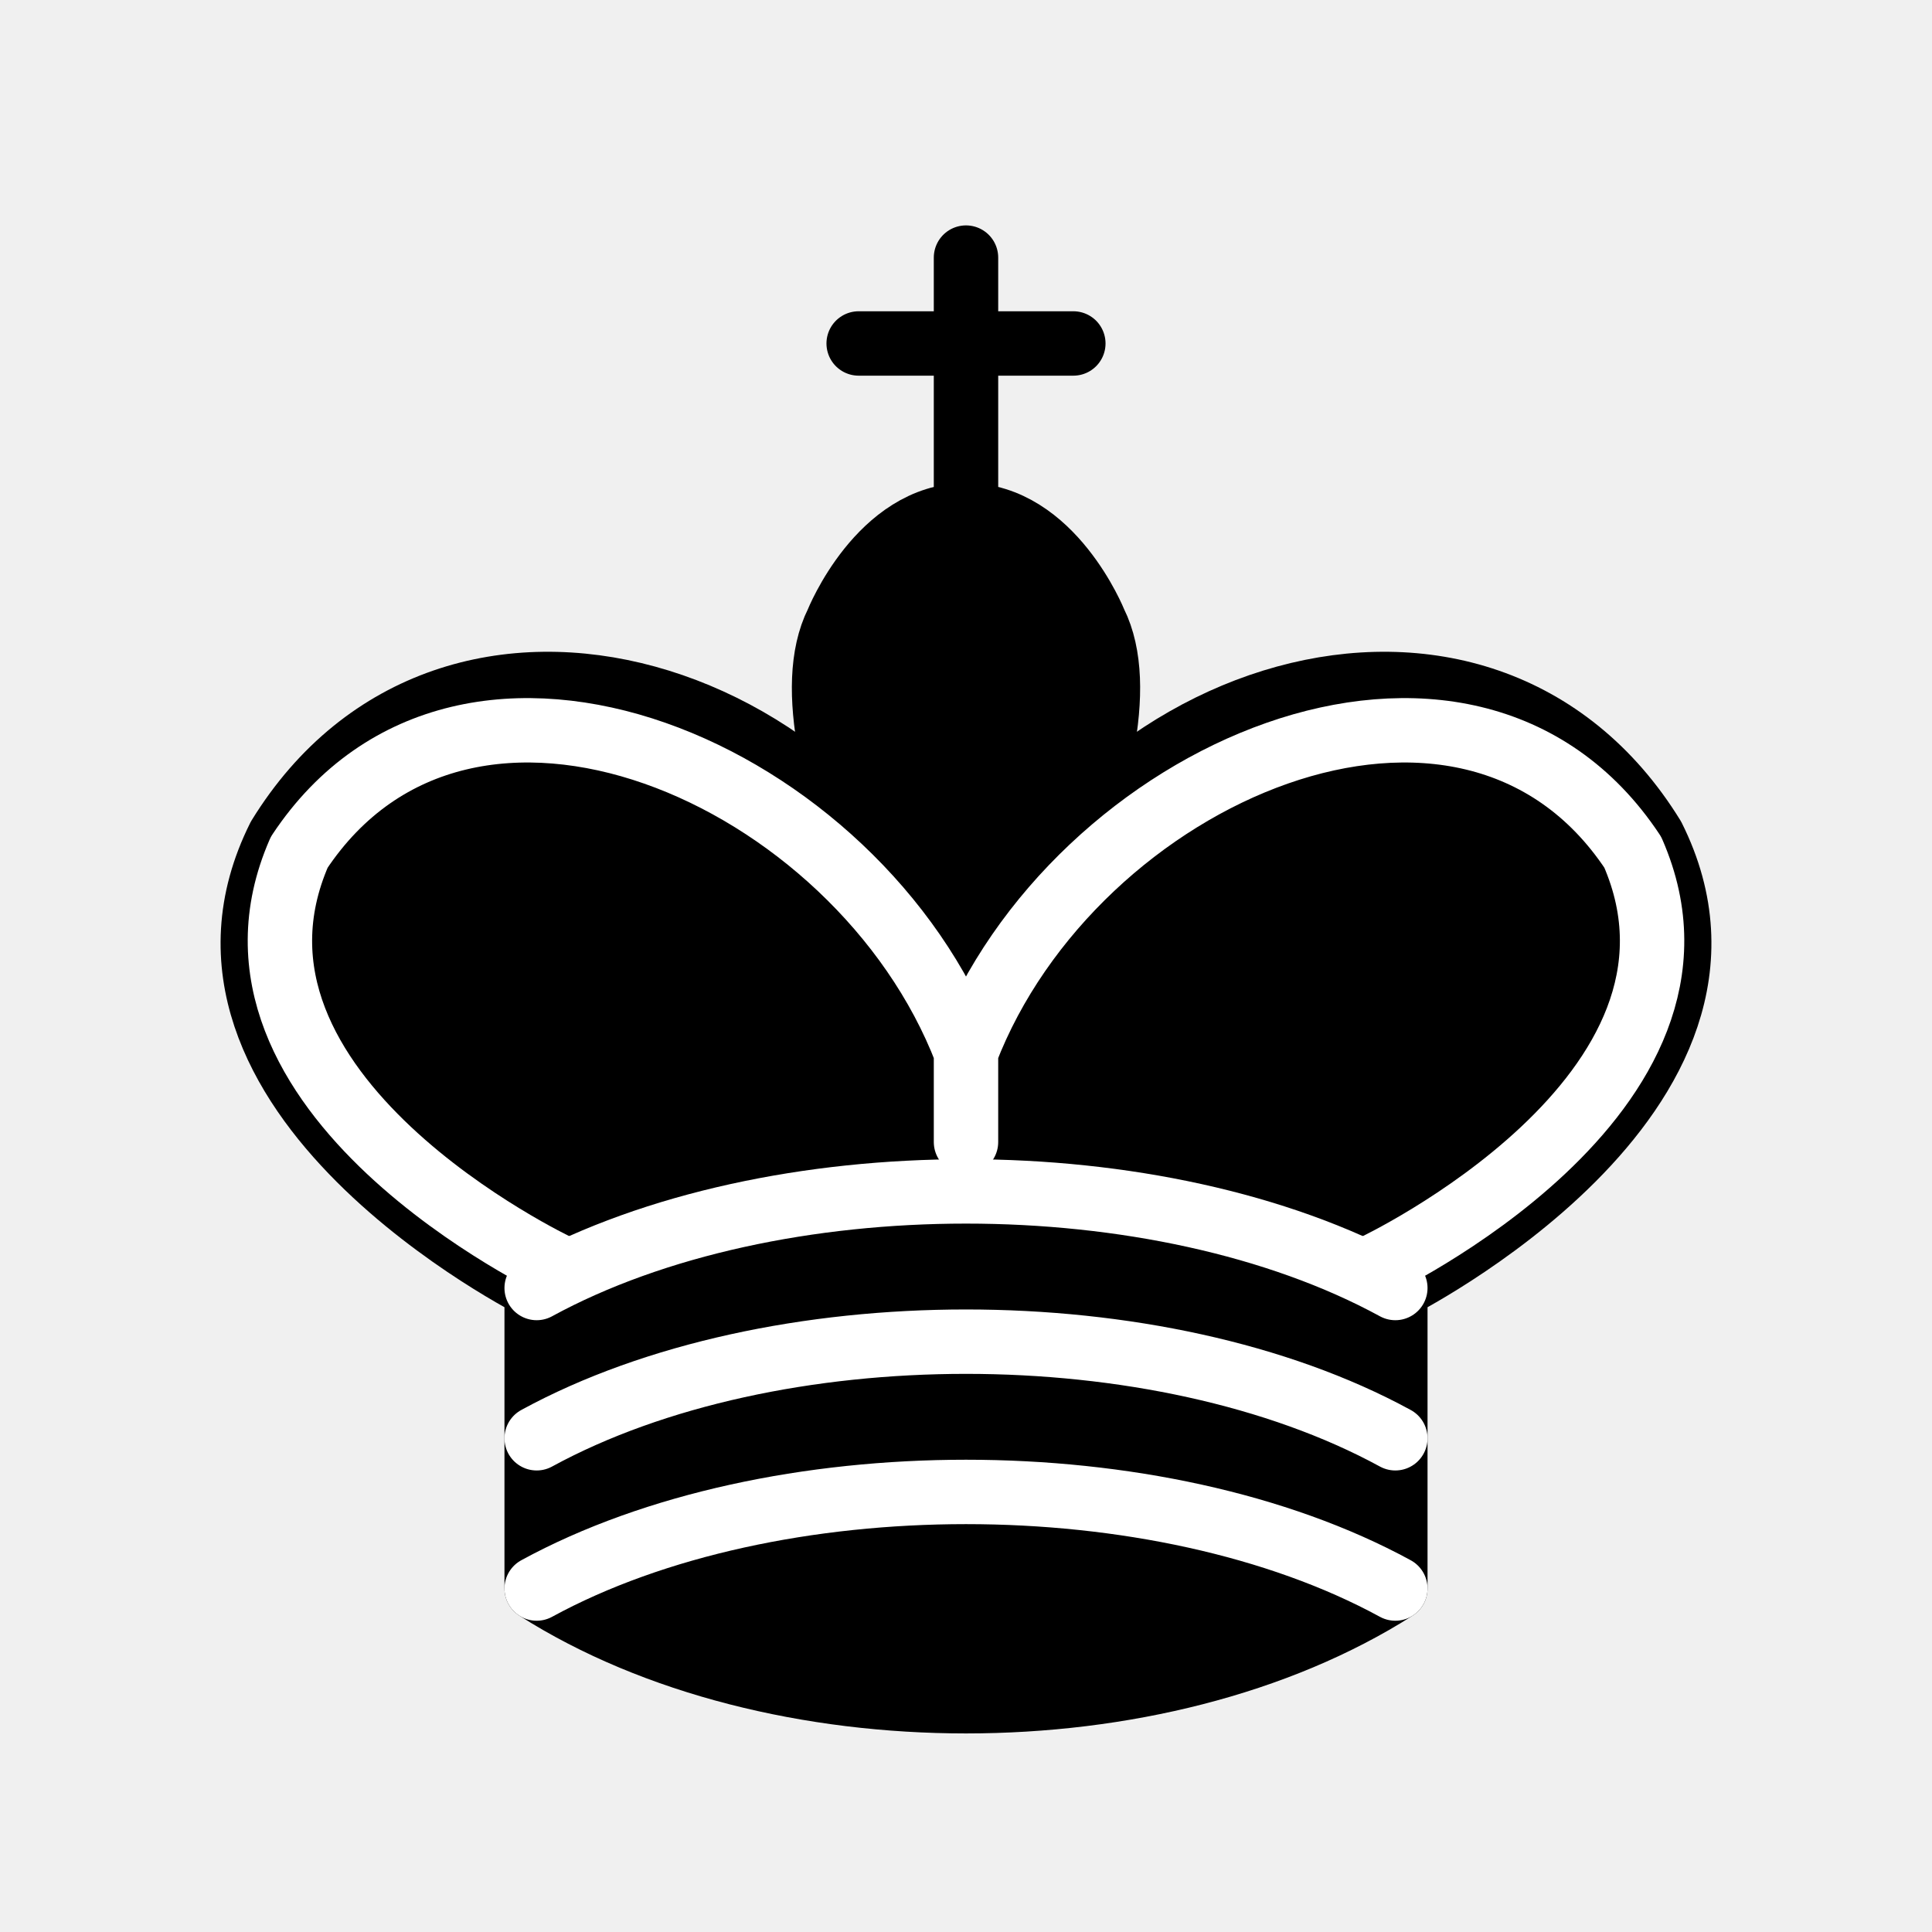
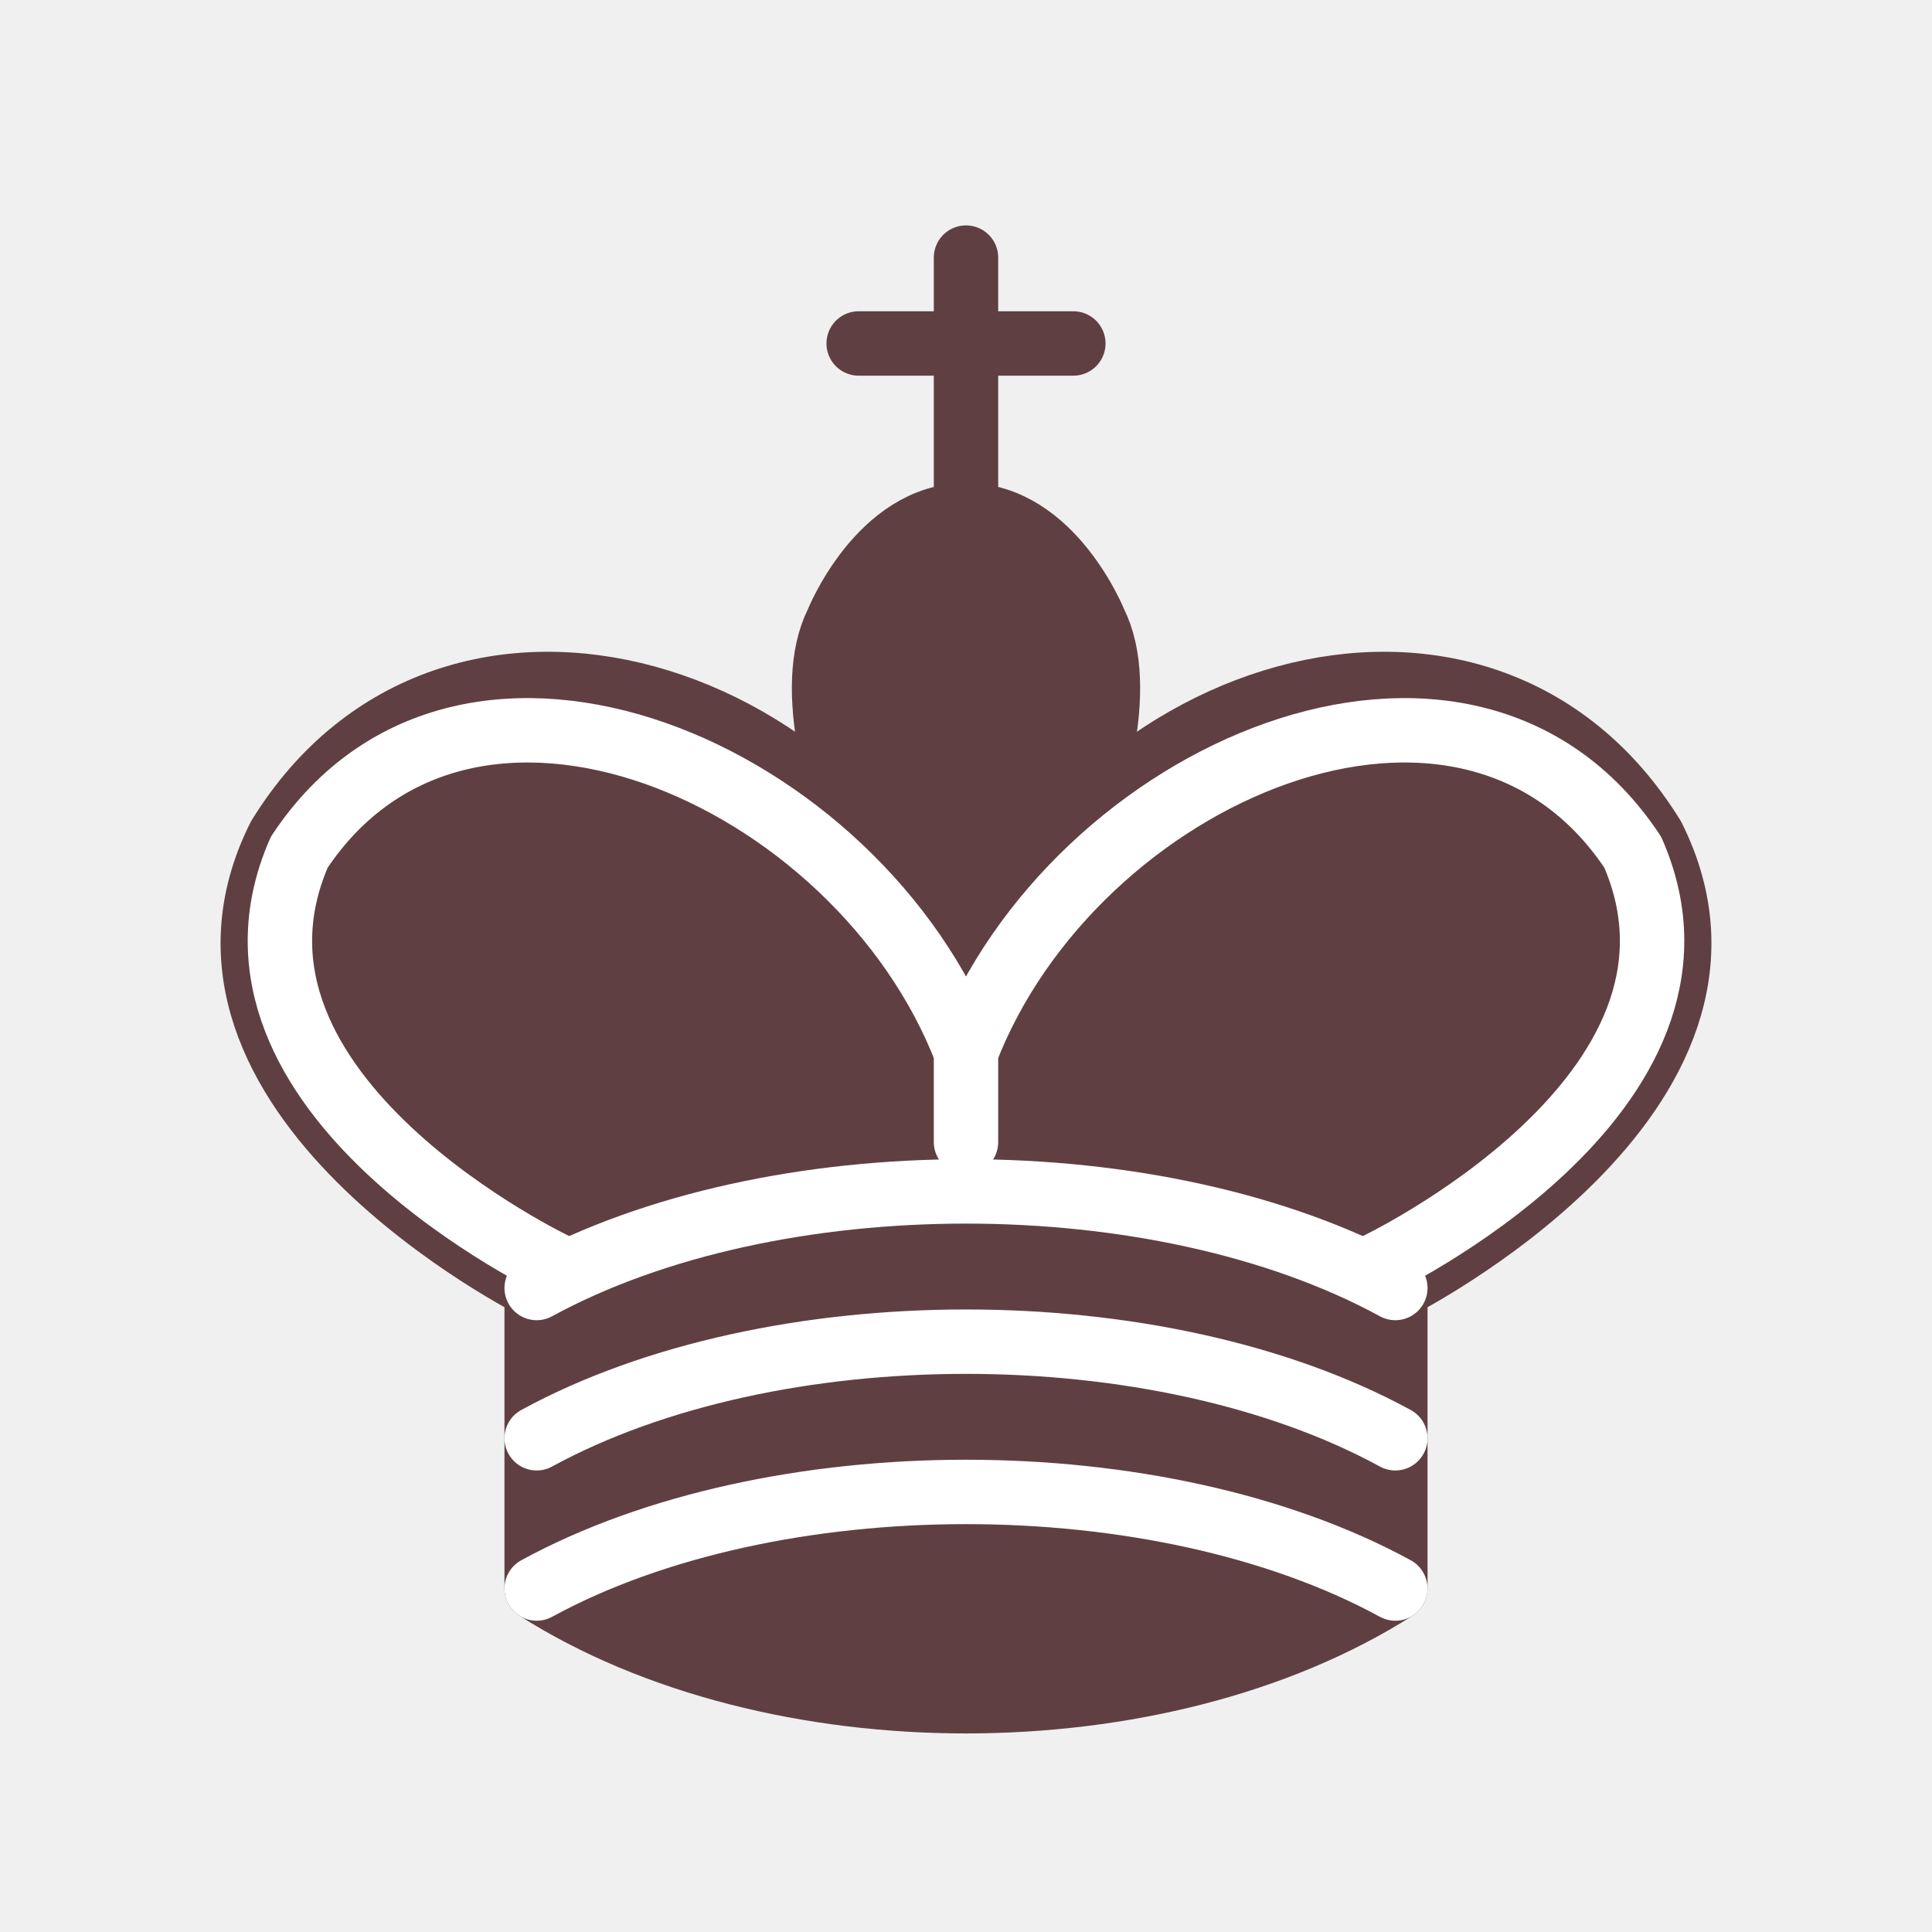
<svg xmlns="http://www.w3.org/2000/svg" version="1.1" width="45" height="45">
-   <g style="fill:none; fill-opacity:1; fill-rule:evenodd; stroke:#000000; stroke-width:1.5; stroke-linecap:round;stroke-linejoin:round;stroke-miterlimit:4; stroke-dasharray:none; stroke-opacity:1;">
-     <path d="M 22.5,11.63 L 22.5,6" style="fill:none; stroke:#000000; stroke-linejoin:miter;" id="path6570" />
-     <path d="M 22.5,25 C 22.5,25 27,17.5 25.5,14.5 C 25.5,14.5 24.5,12 22.5,12 C 20.5,12 19.5,14.5 19.5,14.5 C 18,17.5 22.5,25 22.5,25" style="fill:#000000;fill-opacity:1; stroke-linecap:butt; stroke-linejoin:miter;" />
-     <path d="M 12.5,37 C 18,40.5 27,40.5 32.5,37 L 32.5,30 C 32.5,30 41.5,25.5 38.5,19.5 C 34.5,13 25,16 22.5,23.5 L 22.5,27 L 22.5,23.5 C 20,16 10.5,13 6.5,19.5 C 3.5,25.5 12.5,30 12.5,30 L 12.5,37" style="fill:#000000; stroke:#000000;" />
-     <path d="M 20,8 L 25,8" style="fill:none; stroke:#000000; stroke-linejoin:miter;" />
+   <g style="fill:none; fill-opacity:1; fill-rule:evenodd; stroke:#603f42; stroke-width:1.5; stroke-linecap:round;stroke-linejoin:round;stroke-miterlimit:4; stroke-dasharray:none; stroke-opacity:1;">
+     <path d="M 22.5,11.63 L 22.5,6" style="fill:none; stroke:#603f42; stroke-linejoin:miter;" id="path6570" />
+     <path d="M 22.5,25 C 22.5,25 27,17.5 25.5,14.5 C 25.5,14.5 24.5,12 22.5,12 C 20.5,12 19.5,14.5 19.5,14.5 C 18,17.5 22.5,25 22.5,25" style="fill:#603f42;fill-opacity:1; stroke-linecap:butt; stroke-linejoin:miter;" />
+     <path d="M 12.5,37 C 18,40.5 27,40.5 32.5,37 L 32.5,30 C 32.5,30 41.5,25.5 38.5,19.5 C 34.5,13 25,16 22.5,23.5 L 22.5,27 L 22.5,23.5 C 20,16 10.5,13 6.5,19.5 C 3.5,25.5 12.5,30 12.5,30 L 12.5,37" style="fill:#603f42; stroke:#603f42;" />
+     <path d="M 20,8 L 25,8" style="fill:none; stroke:#603f42; stroke-linejoin:miter;" />
    <path d="M 32,29.5 C 32,29.5 40.5,25.5 38.03,19.85 C 34.15,14 25,18 22.5,24.5 L 22.5,26.6 L 22.5,24.5 C 20,18 10.85,14 6.97,19.85 C 4.5,25.5 13,29.5 13,29.5" style="fill:none; stroke:#ffffff;" />
    <path d="M 12.5,30 C 18,27 27,27 32.5,30 M 12.5,33.5 C 18,30.5 27,30.5 32.5,33.5 M 12.5,37 C 18,34 27,34 32.5,37" style="fill:none; stroke:#ffffff;" />
  </g>
</svg>
